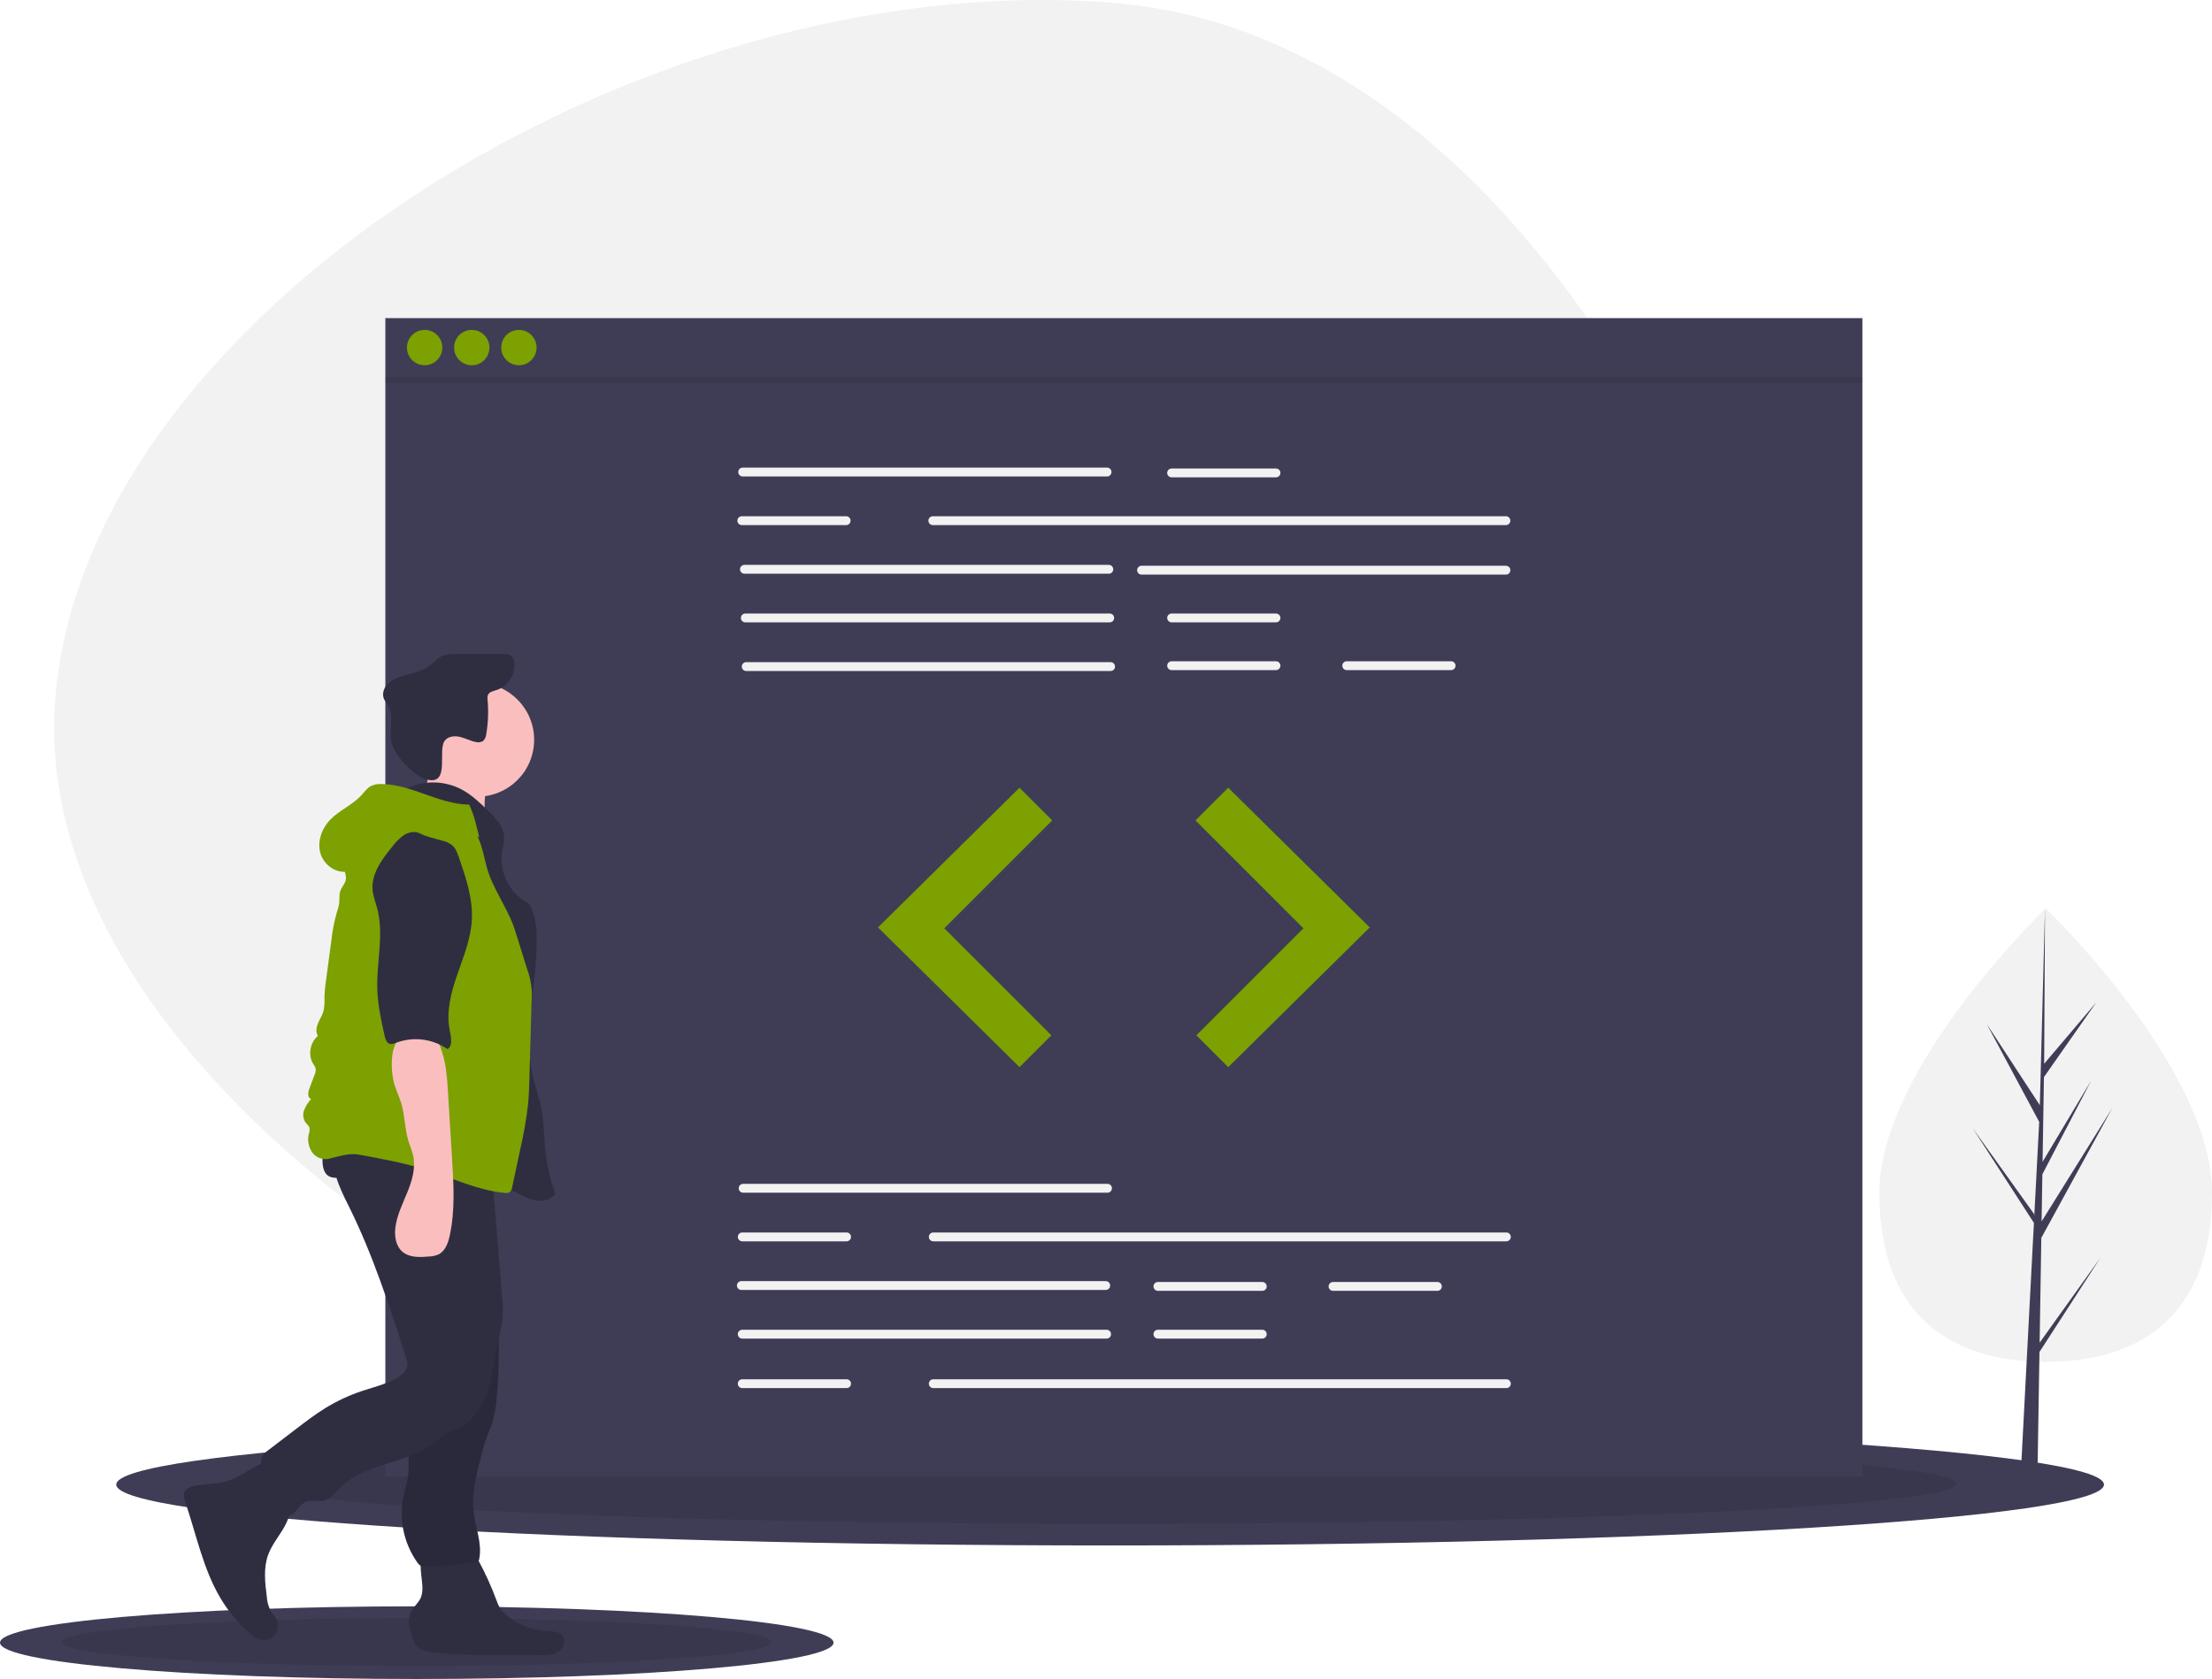
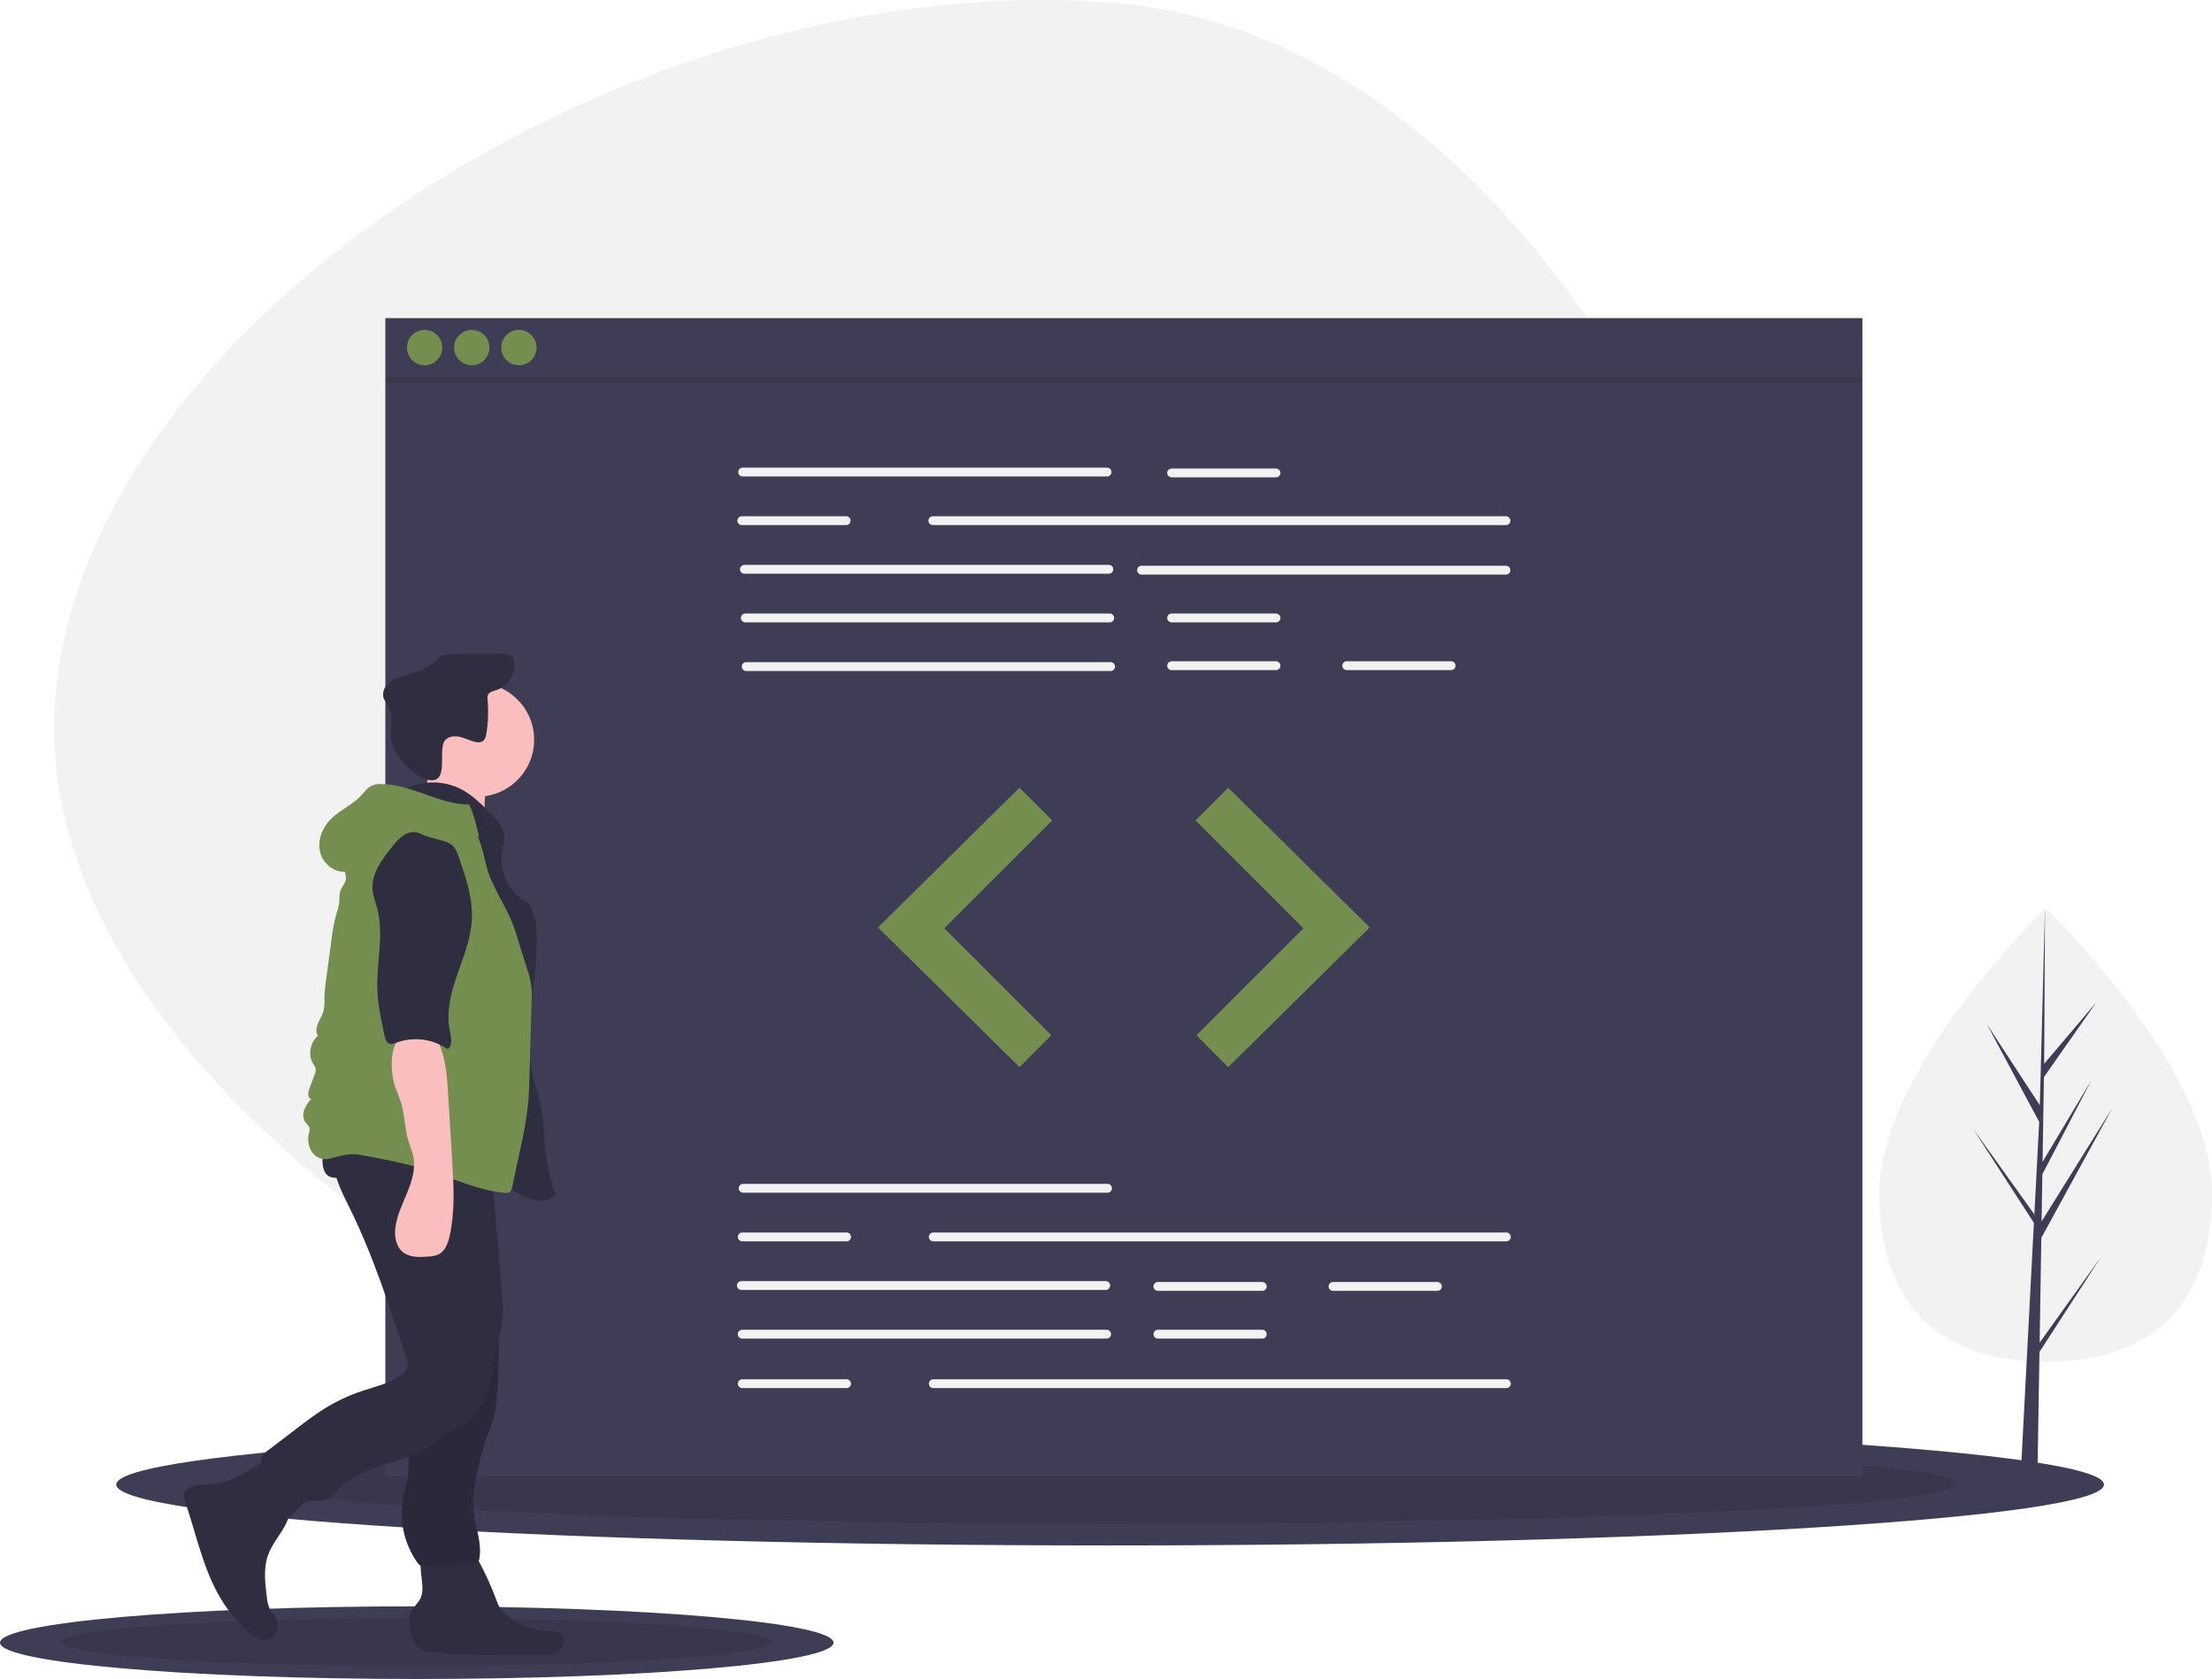
<svg xmlns="http://www.w3.org/2000/svg" data-name="Layer 1" width="1126.194" height="855" viewBox="0 0 1126.194 855">
  <path d="M544.864 755.938C302.465 737.49 13.394 549.672 28.111 356.28S322.797-17.142 565.196 1.305 947.128 381.167 932.41 574.558s-145.148 199.827-387.547 181.38z" fill="#f2f2f2" />
  <ellipse cx="565.194" cy="756" rx="506" ry="31" fill="#3f3d56" />
  <ellipse cx="565.194" cy="755.5" rx="431" ry="20.5" opacity=".1" />
  <ellipse cx="212.194" cy="836.5" rx="212.194" ry="18.5" fill="#3f3d56" />
  <ellipse cx="212.194" cy="836.202" rx="180.742" ry="12.234" opacity=".1" />
  <path fill="#3f3d56" d="M196.194 162h752v590h-752z" />
  <path d="M563.638 242.63H378.12a2.251 2.251 0 110-4.504h185.518a2.251 2.251 0 010 4.503zm203.079 24.765H474.932a2.251 2.251 0 010-4.503h291.785a2.251 2.251 0 110 4.503zM564.539 292.16H379.02a2.251 2.251 0 110-4.502h185.518a2.251 2.251 0 110 4.503zm202.178.45H581.199a2.251 2.251 0 010-4.502h185.518a2.251 2.251 0 110 4.503zm-201.728 24.316H379.471a2.251 2.251 0 010-4.503H564.99a2.251 2.251 0 110 4.503zm.451 24.766H379.921a2.251 2.251 0 010-4.503h185.517a2.251 2.251 0 110 4.503zm84.203-98.612h-53.134a2.251 2.251 0 010-4.503h53.134a2.251 2.251 0 110 4.502zm0 73.846h-53.134a2.251 2.251 0 010-4.503h53.134a2.251 2.251 0 110 4.503zm0 24.316h-53.134a2.251 2.251 0 110-4.503h53.134a2.251 2.251 0 110 4.503zm89.157 0h-53.134a2.251 2.251 0 010-4.503h53.133a2.251 2.251 0 110 4.503zm-307.996-73.847H377.67a2.251 2.251 0 010-4.503h53.134a2.251 2.251 0 010 4.503zM563.863 607.36H378.346a2.251 2.251 0 010-4.502h185.517a2.251 2.251 0 010 4.503zm-.9 49.532H377.445a2.251 2.251 0 110-4.503h185.518a2.251 2.251 0 010 4.503zm.45 24.766H377.895a2.251 2.251 0 110-4.503h185.518a2.251 2.251 0 110 4.503zm79.25-24.316H589.53a2.251 2.251 0 010-4.503h53.133a2.251 2.251 0 010 4.503zm0 24.316H589.53a2.251 2.251 0 010-4.503h53.133a2.251 2.251 0 110 4.503zm89.157-24.316h-53.134a2.251 2.251 0 110-4.503h53.134a2.251 2.251 0 010 4.503zm35.122-25.216H475.157a2.251 2.251 0 010-4.503h291.785a2.251 2.251 0 010 4.503zm-335.913 0h-53.134a2.251 2.251 0 010-4.503h53.134a2.251 2.251 0 010 4.503zm335.913 74.748H475.157a2.251 2.251 0 110-4.503h291.785a2.251 2.251 0 010 4.503zm-335.913 0h-53.134a2.251 2.251 0 110-4.503h53.134a2.251 2.251 0 110 4.503z" fill="#f2f2f2" />
-   <path fill="#7ca100" d="M519.06 401.13l-72.046 71.145 72.046 71.145 16.21-16.21-54.484-54.485 54.934-54.935-16.66-16.66zm106.267 0l72.046 71.145-72.046 71.145-16.21-16.21 54.485-54.485-54.935-54.935 16.66-16.66z" />
-   <circle cx="216.194" cy="177" r="9" fill="#7ca100" />
-   <circle cx="240.194" cy="177" r="9" fill="#7ca100" />
-   <circle cx="264.194" cy="177" r="9" fill="#7ca100" />
+   <path fill="#748e50" d="M519.06 401.13l-72.046 71.145 72.046 71.145 16.21-16.21-54.484-54.485 54.934-54.935-16.66-16.66zm106.267 0l72.046 71.145-72.046 71.145-16.21-16.21 54.485-54.485-54.935-54.935 16.66-16.66z" />
+   <circle cx="216.194" cy="177" r="9" fill="#748e50" />
+   <circle cx="240.194" cy="177" r="9" fill="#748e50" />
+   <circle cx="264.194" cy="177" r="9" fill="#748e50" />
  <path opacity=".1" d="M196.194 192h752v3h-752z" />
  <path d="M1126.194 607.454c0 63.77-37.911 86.037-84.677 86.037s-84.676-22.266-84.676-86.037 84.676-144.898 84.676-144.898 84.677 81.126 84.677 144.898z" fill="#f2f2f2" />
  <path fill="#3f3d56" d="M1038.433 683.736l.867-53.371 36.091-66.027-35.955 57.655.39-23.998 24.873-47.769-24.77 41.419.701-43.161 26.635-38.031-26.525 31.244.438-79.141-2.753 104.769.226-4.322-27.08-41.451 26.646 49.748-2.523 48.203-.075-1.28-31.219-43.621 31.124 48.141-.315 6.028-.057.091.026.495-6.402 122.296h8.553l1.026-63.168 31.049-48.024-30.971 43.275z" />
  <path d="M122.622 751.091a43.126 43.126 0 01-8.178 3.503c-5.08 1.387-10.508.878-15.638 2.063-2.1.485-4.386 1.499-5.054 3.548-.49 1.504.043 3.127.554 4.624 5.668 16.62 9.085 34.266 18.125 49.32a74.64 74.64 0 0013.992 16.988c2.056 1.852 4.385 3.664 7.136 3.955a7.248 7.248 0 007.37-10.182c-.81-1.801-2.317-3.197-3.289-4.916a18.757 18.757 0 01-1.819-6.99c-.893-7.11-1.754-14.538.71-21.266 1.651-4.512 4.681-8.359 7.206-12.447s4.621-8.772 4.06-13.544c-.384-3.257-1.972-6.237-3.65-9.054-1.682-2.823-5.005-10.409-8.383-11.35-3.507-.979-10.084 4.181-13.142 5.748zm92.435 57.409a14.019 14.019 0 01-.664 4.745c-1.057 2.793-3.68 4.706-5.036 7.367-1.885 3.7-1.03 8.174.218 12.135.783 2.483 1.81 5.067 3.913 6.602a12.893 12.893 0 005.954 1.908c18.036 2.496 36.358 1.064 54.558 1.587 3.317.095 6.83.211 9.725-1.41s4.686-5.697 2.717-8.368c-1.769-2.398-5.265-2.376-8.242-2.517a33.912 33.912 0 01-20.913-8.615 15.112 15.112 0 01-2.934-3.377 20.753 20.753 0 01-1.534-3.517 156.799 156.799 0 00-9.083-20.119c-.98-1.815-2.087-3.705-3.906-4.676a10.323 10.323 0 00-4.24-.926c-4.536-.294-16.283-1.838-19.79 1.69-3.242 3.26-.672 13.351-.743 17.491z" fill="#2f2e41" />
  <circle cx="242.971" cy="376.72" r="28.975" fill="#fbbebe" />
  <path d="M216.806 400.646c-1.724 4.614-4.647 8.947-8.9 11.43l40.074 8.174a42.453 42.453 0 01-.562-17.869 10.3 10.3 0 00.24-4.409c-.754-2.907-4.027-4.306-6.955-4.974-7.314-1.667-13.782-2.561-20.579-5.792-2.077 3.557-1.787 9.34-3.318 13.44z" fill="#fbbebe" />
  <path d="M207.57 401.227a31.338 31.338 0 0127.314.714c5.138 2.707 9.392 6.794 13.571 10.826 3.853 3.717 7.963 7.972 8.236 13.319.133 2.59-.676 5.122-1.084 7.683a25.766 25.766 0 0013.78 26.47c3.184 5.303 3.84 11.729 3.89 17.914.185 23.436-7.21 47.16-1.93 69.995 1.239 5.362 3.16 10.554 4.231 15.952 1.387 6.99 1.319 14.18 2.044 21.27a95.266 95.266 0 005.114 22.495c-1.744 2.774-5.374 3.837-8.643 3.613s-6.325-1.644-9.242-3.136c-14.123-7.227-27.059-16.757-41.687-22.9-9.677-4.063-19.987-6.595-29.376-11.288s-18.12-12.142-20.99-22.238c-1.241-4.365-1.318-8.965-1.385-13.503-.286-19.114-.55-38.436 3.61-57.094 3.669-16.453 10.741-32.194 12.284-48.98.502-5.465.513-11.314 3.566-15.874 4.315-6.445 13.632-8.114 16.698-15.238z" fill="#2f2e41" />
  <path d="M226.492 377.13c1.707-2.228 5-2.531 7.727-1.872s5.243 2.064 7.998 2.598a4.675 4.675 0 003.743-.526 5.444 5.444 0 001.616-3.57 68.163 68.163 0 00.67-17.38 5.147 5.147 0 01.16-2.438c.681-1.643 2.762-2.034 4.461-2.562a13.316 13.316 0 009.013-13.633 5.42 5.42 0 00-1.657-3.74c-1.175-.958-2.82-1.017-4.336-1.029q-11.683-.094-23.366.006c-2.883.024-5.91.095-8.41 1.532-1.847 1.063-3.221 2.773-4.88 4.112-4.326 3.491-10.178 4.201-15.441 5.99a15.308 15.308 0 00-6.768 4.036c-1.75 2-2.592 4.974-1.492 7.393a26.252 26.252 0 001.886 2.904c3.105 4.964 1.038 11.403 1.502 17.24.579 7.288 11.365 19.111 18.679 20.836 11.807 2.784 4.986-15.113 8.895-19.898zm-16.358 319.553c.745 5.321 1.701 10.661 1.446 16.029-.357 7.493-3.06 14.714-3.56 22.2-.372 5.59.49 11.241-.286 16.79-.497 3.554-1.656 6.979-2.373 10.494a43.395 43.395 0 006.973 33.266 5.448 5.448 0 002.024 1.96 5.714 5.714 0 002.507.333 179.947 179.947 0 0025.17-2.288 2.414 2.414 0 001.617-.713 2.266 2.266 0 00.35-.954c1.545-7.936-1.976-15.893-2.871-23.928-.956-8.58 1.103-17.178 3.146-25.565a113.548 113.548 0 013.467-12.228c.988-2.697 2.181-5.32 3.037-8.063a61.46 61.46 0 002.202-13.202q.892-10.575.945-21.2a88.958 88.958 0 00-1.665-20.01c-1.878-8.337-5.724-16.08-9.536-23.73a15.029 15.029 0 00-5.618 2.67 125.38 125.38 0 01-15.35 8.481c-3.567 1.657-10.522 2.834-12.786 6.286-2.232 3.405-.792 10.35-.621 14.106q.439 9.667 1.782 19.266z" fill="#2f2e41" />
  <path d="M210.134 696.683c.745 5.321 1.701 10.661 1.446 16.029-.357 7.493-3.06 14.714-3.56 22.2-.372 5.59.49 11.241-.286 16.79-.497 3.554-1.656 6.979-2.373 10.494a43.395 43.395 0 006.973 33.266 5.448 5.448 0 002.024 1.96 5.714 5.714 0 002.507.333 179.947 179.947 0 0025.17-2.288 2.414 2.414 0 001.617-.713 2.266 2.266 0 00.35-.954c1.545-7.936-1.976-15.893-2.871-23.928-.956-8.58 1.103-17.178 3.146-25.565a113.548 113.548 0 013.467-12.228c.988-2.697 2.181-5.32 3.037-8.063a61.46 61.46 0 002.202-13.202q.892-10.575.945-21.2a88.958 88.958 0 00-1.665-20.01c-1.878-8.337-5.724-16.08-9.536-23.73a15.029 15.029 0 00-5.618 2.67 125.38 125.38 0 01-15.35 8.481c-3.567 1.657-10.522 2.834-12.786 6.286-2.232 3.405-.792 10.35-.621 14.106q.439 9.667 1.782 19.266z" opacity=".1" />
  <path d="M170.961 583.018c-3.848 10.36 1.808 21.554 6.722 31.452 12.106 24.386 20.513 50.408 28.875 76.317.626 1.941 1.252 4.059.554 5.975a7.825 7.825 0 01-2.822 3.347c-5.766 4.379-13.107 5.938-19.975 8.23a90.184 90.184 0 00-18.943 8.88c-4.976 3.083-9.639 6.643-14.291 10.197l-14.812 11.312a9.903 9.903 0 00-2.476 2.397c-1.429 2.241-.844 5.167-.132 7.728a131.432 131.432 0 007.252 19.792 6.911 6.911 0 002.63 3.447c2.312 1.242 5.14-.405 6.905-2.347s3.292-4.36 5.78-5.193c2.487-.833 5.223.176 7.819-.189 4.198-.59 6.986-4.457 10.012-7.426 12.366-12.131 33.01-11.251 46.613-21.977a59.228 59.228 0 016.23-4.868c2.3-1.36 4.908-2.105 7.294-3.307 7.257-3.654 11.819-11.208 14.262-18.957s3.141-15.928 4.897-23.86c.908-4.101 2.103-8.158 2.507-12.339a66.094 66.094 0 00-.253-11.666l-4.908-60.715c-.4-4.943-.8-9.893-1.576-14.79-14.577.52-29.143 1.107-43.728 1.28-11.605.136-23.424.948-34.436-2.72z" fill="#2f2e41" />
  <path d="M165.602 597.221c1.978 3.18 6.79 3.114 10.105 1.37s5.889-4.672 9.21-6.4c4.464-2.323 9.747-2.236 14.777-2.094 7.963.225 16.025.465 23.687 2.647 7.924 2.257 15.64 6.603 23.834 5.736 1.425-.15 2.985-.56 3.76-1.765a5.544 5.544 0 00.62-2.836l.268-7.159a6.464 6.464 0 00-.57-3.625 6.082 6.082 0 00-2.716-2.08c-11.663-5.646-24.964-6.697-37.915-7.14q-9.874-.34-19.757-.28c-5.591.035-12.303-.774-17.739.72-7.295 2.005-11.265 16.954-7.563 22.906z" fill="#2f2e41" />
-   <path d="M238.84 409.726c-15.283-.136-29.132-10.223-44.413-10.469a11.514 11.514 0 00-5.392.93c-2.13 1.073-3.53 3.147-5.147 4.9-4.518 4.892-11.061 7.504-15.703 12.28-4.352 4.478-6.773 11.15-5.055 17.153s8.204 10.609 14.28 9.165a36.8 36.8 0 0114.336-19.479 72.887 72.887 0 0111.206-5.882c6.868-3.112 14.547-6.283 21.718-3.95a30.638 30.638 0 017.409 4.04l11.954 8.03c-1.393-5.494-2.646-11.656-5.194-16.718z" fill="#7ca100" />
-   <path d="M175.65 438.374c-2.03 2.532.893 6.2.446 9.413-.298 2.135-2.055 3.766-2.786 5.793-.758 2.1-.356 4.427-.644 6.642a28.489 28.489 0 01-1.275 4.73 84.975 84.975 0 00-2.686 14.025l-2.675 19.975a75.681 75.681 0 00-.846 9.078 27.107 27.107 0 01-.452 6.787c-.592 2.183-1.904 4.093-2.786 6.176s-1.292 4.602-.1 6.524c-3.991 3.325-5.178 9.854-2.387 14.235a7.9 7.9 0 011.23 2.265 5.82 5.82 0 01-.542 3.34l-2.704 7.207c-.693 1.845-.912 4.653 1.013 5.074a17.006 17.006 0 00-3.651 5.767 6.866 6.866 0 00.972 6.506 8.289 8.289 0 011.695 2.056 5.473 5.473 0 01-.196 3.243 11.906 11.906 0 001.473 9.334 8.371 8.371 0 008.418 3.608c5.41-1.22 10.273-3.147 15.728-2.146 11.746 2.156 23.53 4.32 34.906 7.952 12.984 4.146 25.556 10.225 39.126 11.5a3.798 3.798 0 002.617-.406 3.93 3.93 0 001.21-2.488l4.194-19.665a202.363 202.363 0 003.855-22.027c.477-4.781.613-9.59.75-14.393l1.08-38.23a38.197 38.197 0 00-2.2-16.62l-6.218-19.848c-3.548-11.327-11.687-21.372-14.585-32.882-1.834-7.285-3.19-15.103-8.108-20.781-7.013-8.095-19.145-9.354-29.764-7.962-4.797.628-9.636 1.714-13.785 4.201-4.798 2.877-8.333 7.41-11.753 11.837-2.818 3.649-5.687 6.582-8.57 10.18z" fill="#7ca100" />
+   <path d="M238.84 409.726c-15.283-.136-29.132-10.223-44.413-10.469a11.514 11.514 0 00-5.392.93c-2.13 1.073-3.53 3.147-5.147 4.9-4.518 4.892-11.061 7.504-15.703 12.28-4.352 4.478-6.773 11.15-5.055 17.153s8.204 10.609 14.28 9.165a36.8 36.8 0 0114.336-19.479 72.887 72.887 0 0111.206-5.882c6.868-3.112 14.547-6.283 21.718-3.95a30.638 30.638 0 017.409 4.04l11.954 8.03c-1.393-5.494-2.646-11.656-5.194-16.718z" fill="#748e50" />
+   <path d="M175.65 438.374c-2.03 2.532.893 6.2.446 9.413-.298 2.135-2.055 3.766-2.786 5.793-.758 2.1-.356 4.427-.644 6.642a28.489 28.489 0 01-1.275 4.73 84.975 84.975 0 00-2.686 14.025l-2.675 19.975a75.681 75.681 0 00-.846 9.078 27.107 27.107 0 01-.452 6.787c-.592 2.183-1.904 4.093-2.786 6.176s-1.292 4.602-.1 6.524c-3.991 3.325-5.178 9.854-2.387 14.235a7.9 7.9 0 011.23 2.265 5.82 5.82 0 01-.542 3.34l-2.704 7.207c-.693 1.845-.912 4.653 1.013 5.074a17.006 17.006 0 00-3.651 5.767 6.866 6.866 0 00.972 6.506 8.289 8.289 0 011.695 2.056 5.473 5.473 0 01-.196 3.243 11.906 11.906 0 001.473 9.334 8.371 8.371 0 008.418 3.608c5.41-1.22 10.273-3.147 15.728-2.146 11.746 2.156 23.53 4.32 34.906 7.952 12.984 4.146 25.556 10.225 39.126 11.5a3.798 3.798 0 002.617-.406 3.93 3.93 0 001.21-2.488l4.194-19.665a202.363 202.363 0 003.855-22.027c.477-4.781.613-9.59.75-14.393l1.08-38.23a38.197 38.197 0 00-2.2-16.62l-6.218-19.848c-3.548-11.327-11.687-21.372-14.585-32.882-1.834-7.285-3.19-15.103-8.108-20.781-7.013-8.095-19.145-9.354-29.764-7.962-4.797.628-9.636 1.714-13.785 4.201-4.798 2.877-8.333 7.41-11.753 11.837-2.818 3.649-5.687 6.582-8.57 10.18z" fill="#748e50" />
  <path d="M200.444 550.823c.875 3.773 2.712 7.252 3.837 10.957 1.884 6.21 1.725 12.896 3.605 19.106.79 2.606 1.933 5.109 2.5 7.773 1.32 6.21-.608 12.635-3.004 18.515s-5.313 11.678-6.09 17.98c-.549 4.438.238 9.45 3.66 12.33 3.551 2.99 8.712 2.788 13.338 2.39a14.016 14.016 0 004.841-1.008c3.538-1.673 5.028-5.86 5.855-9.685 2.771-12.819 1.98-26.106 1.174-39.196l-2.106-34.235c-.405-6.59-.84-13.318-2.87-19.646-.74-2.302-2.027-6.954-4.13-8.424-2.082-1.455-8.03-1.52-10.608-1.641-12.098-.569-11.963 16.317-10.002 24.784z" fill="#fbbebe" />
  <path d="M213.848 424.423c-2.47-1.293-5.583-.736-7.972.705a24.568 24.568 0 00-5.972 5.798c-5.338 6.517-10.99 13.995-10.198 22.382.296 3.145 1.5 6.12 2.317 9.172 3.58 13.38-.379 27.53.075 41.373.263 7.999 2.003 15.867 3.737 23.68.353 1.594.92 3.44 2.462 3.977 1.16.403 2.41-.115 3.558-.551a28.371 28.371 0 0125.963 3.272c2.865-1.529 1.791-6.363 1.149-9.546-1.909-9.457.682-19.214 3.828-28.335s6.91-18.23 7.432-27.865c.59-10.916-3.029-21.57-6.6-31.903-.78-2.255-1.631-4.62-3.438-6.178a13.665 13.665 0 00-5.203-2.377c-3.793-1.121-7.634-1.769-11.138-3.604z" fill="#2f2e41" />
</svg>
